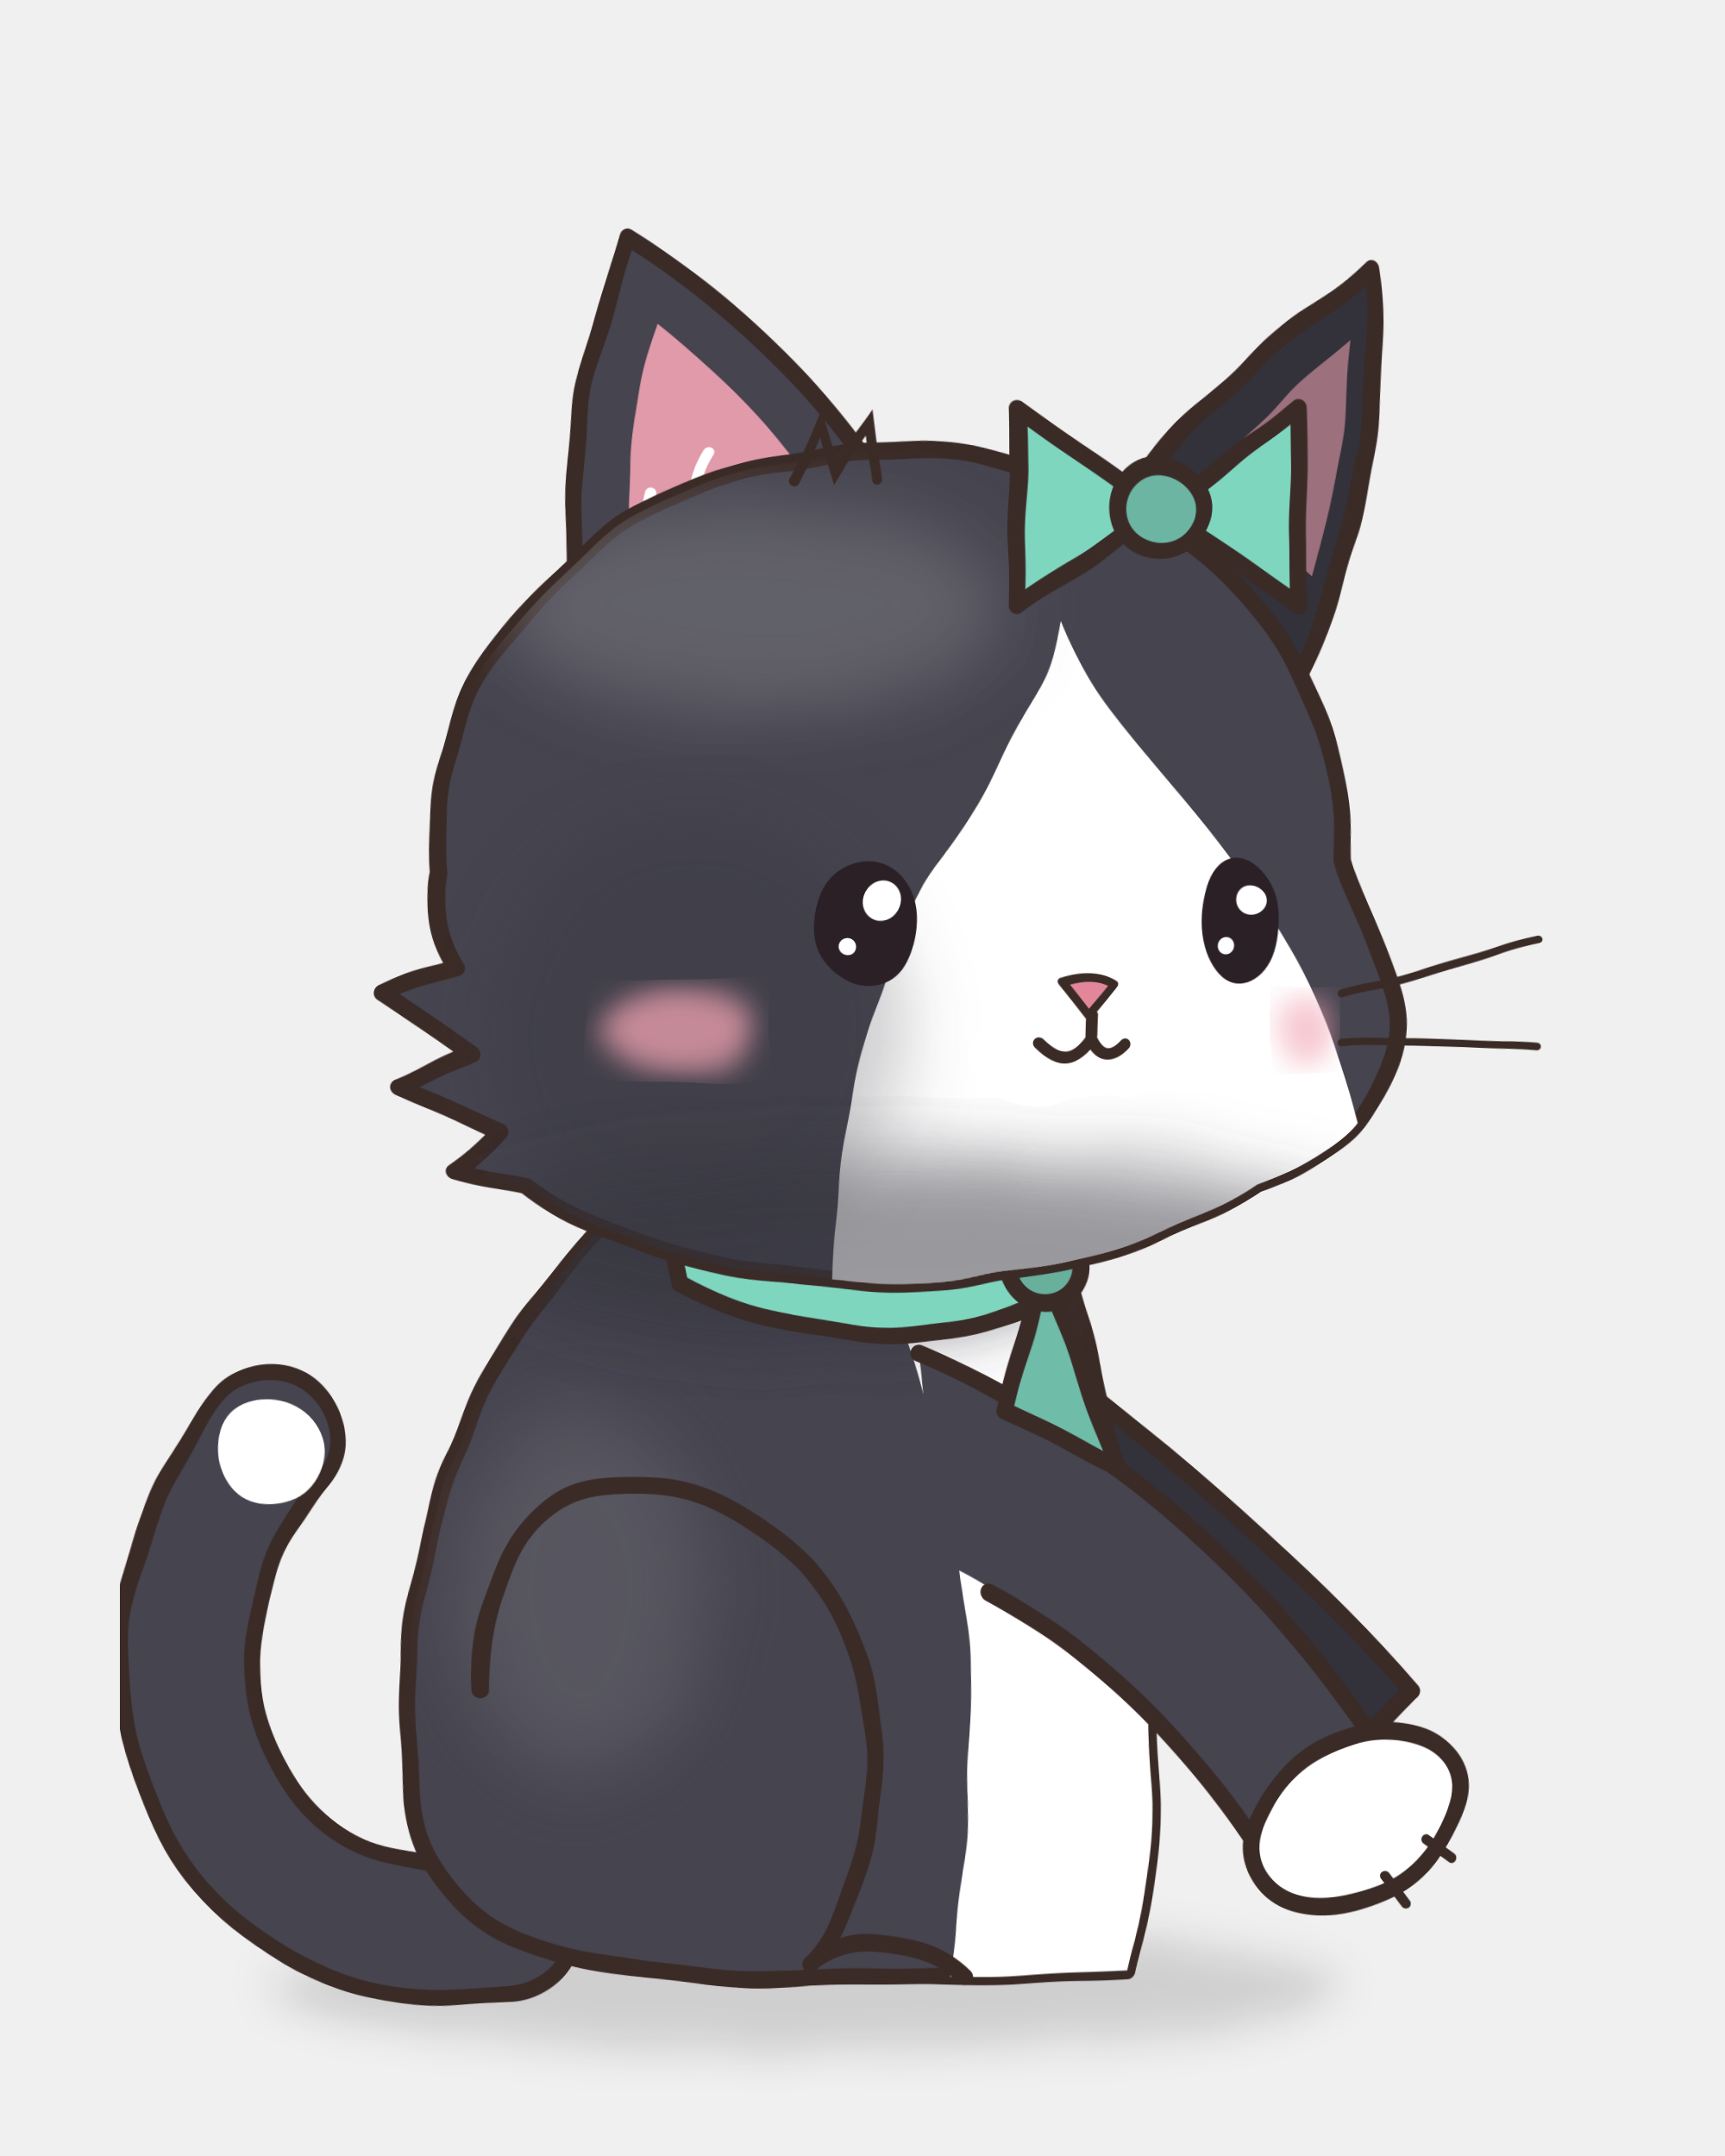
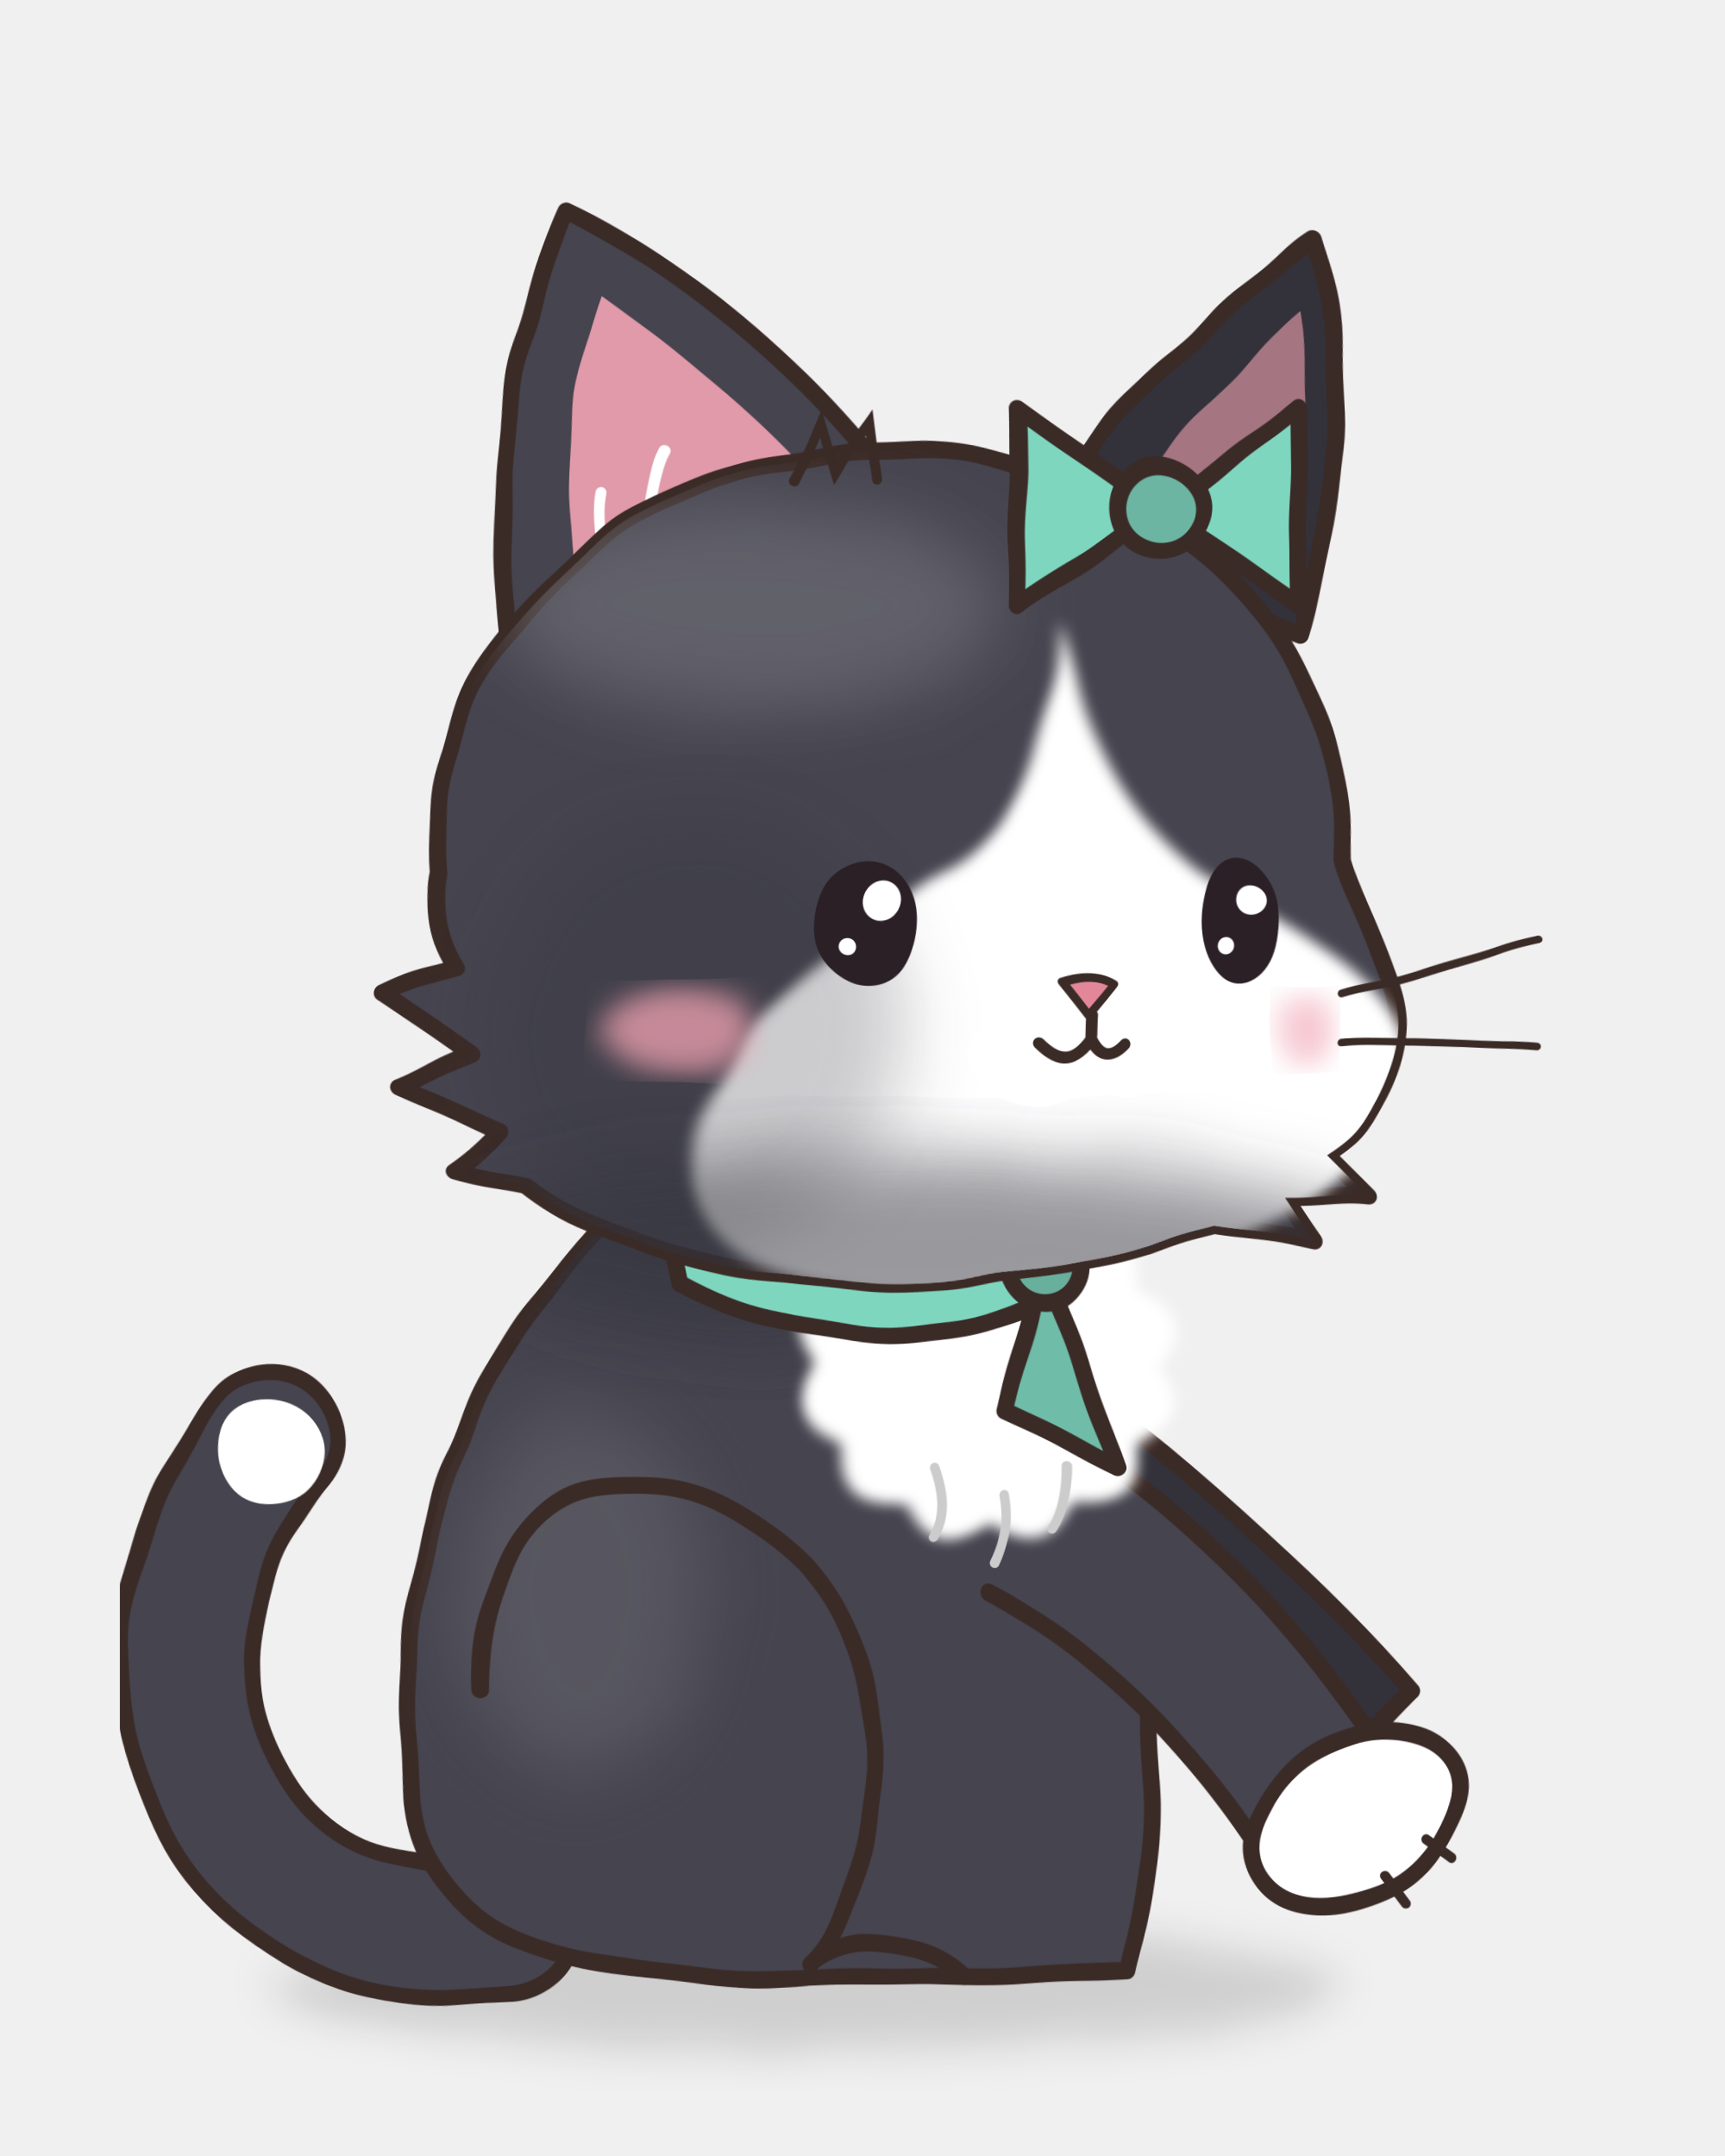
<svg xmlns="http://www.w3.org/2000/svg" viewBox="-104 -252 208 260">
  <defs>
    <filter id="ink" x="-5%" y="-5%" width="110%" height="110%">
      <feTurbulence type="fractalNoise" baseFrequency=".05" numOctaves="2" seed="3" result="n" />
      <feDisplacementMap in="SourceGraphic" in2="n" scale="2.2" />
    </filter>
    <filter id="pencil">
      <feTurbulence type="fractalNoise" baseFrequency="1.1 .35" numOctaves="2" seed="5" />
      <feColorMatrix values="0 0 0 0 .25  0 0 0 0 .2  0 0 0 0 .18  0 0 0 .22 -.02" />
      <feComposite in2="SourceGraphic" operator="in" />
    </filter>
    <filter id="blur1">
      <feGaussianBlur stdDeviation="1" />
    </filter>
    <filter id="blur2">
      <feGaussianBlur stdDeviation="2" />
    </filter>
    <filter id="blur3" x="-30%" y="-30%" width="160%" height="160%">
      <feGaussianBlur stdDeviation="3" />
    </filter>
    <filter id="blur4" x="-30%" y="-30%" width="160%" height="160%">
      <feGaussianBlur stdDeviation="5" />
    </filter>
  </defs>
  <g transform="translate(0 -150) scale(.85) translate(-120 -94)">
    <defs>
      <clipPath id="hscuteblackcalm">
-         <path d="M60 98 C58 60 90 38 124 38 C160 38 188 60 188 96 C190 104 196 112 196 120 C196 130 188 138 176 142 C164 150 144 156 124 156 C102 156 82 150 72 142 L62 140 L68 134 L54 128 L64 123 L52 115 L62 111 C59 106 59 102 60 98 Z" />
+         <path d="M60 98 C58 60 90 38 124 38 C160 38 188 60 188 96 C190 104 196 112 196 120 C196 128 192 134 186 138 L192 144 L180 144 L184 150 L170 148 C164 150 144 156 124 156 C102 156 82 150 72 142 L62 140 L68 134 L54 128 L64 123 L52 115 L62 111 C59 106 59 102 60 98 Z" />
      </clipPath>
      <clipPath id="bscuteblackcalm">
        <path d="M100 138 C68 150 52 194 56 228 C58 250 80 256 112 254 L158 254 C164 232 160 196 150 158 Z" />
      </clipPath>
    </defs>
    <g filter="url(#ink)">
      <ellipse cx="112" cy="256" rx="76" ry="9" fill="#000" opacity=".14" filter="url(#blur3)" />
      <path d="M70 248 C22 252 14 204 36 178" stroke="#3b2b27" stroke-width="21" fill="none" stroke-linecap="round" />
      <path d="M70 248 C22 252 14 204 36 178" stroke="#45444f" stroke-width="16.5" fill="none" stroke-linecap="round" />
      <circle cx="36" cy="180" r="7.5" fill="#ffffff" />
      <path d="M150 170 C168 184 186 200 198 214 L186 226 C174 214 158 200 146 192 Z" stroke="#3b2b27" stroke-width="2.4" stroke-linejoin="round" stroke-linecap="round" fill="#33323a" />
      <path d="M100 138 C68 150 52 194 56 228 C58 250 80 256 112 254 L158 254 C164 232 160 196 150 158 Z" stroke="#3b2b27" stroke-width="2.4" stroke-linejoin="round" stroke-linecap="round" fill="#45444f" />
      <g clip-path="url(#bscuteblackcalm)">
-         <path d="M126 140 C150 150 166 200 160 254 L132 254 C140 210 132 170 118 146Z" fill="#ffffff" />
        <ellipse cx="110" cy="150" rx="44" ry="14" fill="#33323a" opacity=".6" filter="url(#blur4)" />
        <ellipse cx="80" cy="200" rx="18" ry="26" fill="#797880" opacity=".35" filter="url(#blur4)" />
      </g>
      <path d="M66 214 C64 182 92 176 112 196 C126 212 124 240 112 252" fill="none" stroke="#3b2b27" stroke-width="2.4" stroke-linejoin="round" stroke-linecap="round" />
      <path d="M112 252 C116 248 128 248 134 254" fill="none" stroke="#3b2b27" stroke-width="2.4" stroke-linejoin="round" stroke-linecap="round" />
      <path d="M128 166 C152 176 176 196 192 220 L176 236 C164 218 148 204 132 196 Z" fill="#45444f" />
      <path d="M128 166 C152 176 176 196 192 220" fill="none" stroke="#3b2b27" stroke-width="2.4" stroke-linejoin="round" stroke-linecap="round" />
      <path d="M176 236 C164 218 150 206 138 200" fill="none" stroke="#3b2b27" stroke-width="2.4" stroke-linejoin="round" stroke-linecap="round" />
      <ellipse cx="190" cy="232" rx="16" ry="11" stroke="#3b2b27" stroke-width="2.4" stroke-linejoin="round" stroke-linecap="round" fill="#ffffff" transform="rotate(-30 190 232)" />
      <path d="M194 240 l3 4 M200 235 l4 3" stroke="#3b2b27" stroke-width="1.4" fill="none" stroke-linecap="round" />
+       <path d="M162.0 168.0 Q167.9 175.5 158.8 179.0 Q159.9 188.5 150.0 187.1 Q146.0 196.0 138.0 190.0 Q130.0 196.0 126.0 187.1 Q116.1 188.5 117.2 179.0 Q108.1 175.5 114.0 168.0 Q108.1 160.5 117.2 157.0 Q116.1 147.5 126.0 148.9 Q130.0 140.0 138.0 146.0 Q146.0 140.0 150.0 148.9 Q159.9 147.5 158.8 157.0 Q167.9 160.5 162.0 168.0Z" fill="#ffffff" opacity="1" filter="url(#blur1)" />
+       <path d="M130 182 q2 6 0 10 M140 186 q1 6 -1 10 M149 182 q0 6 -2 9" stroke="#cccccc" stroke-width="1.4" fill="none" stroke-linecap="round" />
      <path d="M92 144 Q122 160 150 148 L148 158 Q120 170 94 156 Z" stroke="#3b2b27" stroke-width="2.4" stroke-linejoin="round" stroke-linecap="round" fill="#7fd6bf" />
      <path d="M146 154 L156 182 L140 174 Z" stroke="#3b2b27" stroke-width="2.4" stroke-linejoin="round" stroke-linecap="round" fill="#6fbca8" />
      <circle cx="146" cy="154" r="5" stroke="#3b2b27" stroke-width="2.4" stroke-linejoin="round" stroke-linecap="round" fill="#68af9c" />
-       <path d="M154 48 C166 34 180 20 192 12 C194 32 190 52 182 70 Z" stroke="#3b2b27" stroke-width="2.4" stroke-linejoin="round" stroke-linecap="round" fill="#33323a" />
-       <path d="M168 42 C176 34 184 27 189 22 C189 34 187 46 184 56 Z" fill="#f2a3b3" opacity=".55" />
-       <path d="M80 72 C77 50 79 28 87 8 C103 18 117 32 126 48 Z" stroke="#3b2b27" stroke-width="2.4" stroke-linejoin="round" stroke-linecap="round" fill="#45444f" />
-       <path d="M88 62 C86 46 87 32 91 20 C101 28 109 36 116 48 Z" fill="#f2a3b3" opacity=".9" />
-       <path d="M96 54 q-1 -10 2 -16 M102 56 q0 -9 4 -13 M91 56 q-2 -8 -1 -12" stroke="#fff" stroke-width="1.6" fill="none" stroke-linecap="round" />
-       <path d="M60 98 C58 60 90 38 124 38 C160 38 188 60 188 96 C190 104 196 112 196 120 C196 130 188 138 176 142 C164 150 144 156 124 156 C102 156 82 150 72 142 L62 140 L68 134 L54 128 L64 123 L52 115 L62 111 C59 106 59 102 60 98 Z" stroke="#3b2b27" stroke-width="2.4" stroke-linejoin="round" stroke-linecap="round" fill="#45444f" />
+       <path d="M144 48 C156 32 170 18 184 8 C189 26 188 46 182 64 Z" stroke="#3b2b27" stroke-width="2.4" stroke-linejoin="round" stroke-linecap="round" fill="#33323a" />
+       <path d="M160 42 C168 32 176 24 182 18 C184 32 183 44 180 54 Z" fill="#f2a3b3" opacity=".6" />
+       <path d="M72 78 C66 54 68 28 78 4 C98 14 116 30 128 48 Z" stroke="#3b2b27" stroke-width="2.4" stroke-linejoin="round" stroke-linecap="round" fill="#45444f" />
+       <path d="M80 66 C77 48 78 30 83 16 C97 26 109 36 118 48 Z" fill="#f2a3b3" opacity=".9" />
+       <path d="M90 56 q-1 -12 2 -18 M97 58 q0 -10 4 -15 M84 58 q-2 -9 -1 -14" stroke="#fff" stroke-width="1.6" fill="none" stroke-linecap="round" />
+       <path d="M60 98 C58 60 90 38 124 38 C160 38 188 60 188 96 C190 104 196 112 196 120 C196 128 192 134 186 138 L192 144 L180 144 L184 150 L170 148 C164 150 144 156 124 156 C102 156 82 150 72 142 L62 140 L68 134 L54 128 L64 123 L52 115 L62 111 C59 106 59 102 60 98 Z" stroke="#3b2b27" stroke-width="2.4" stroke-linejoin="round" stroke-linecap="round" fill="#45444f" />
      <g clip-path="url(#hscuteblackcalm)">
-         <path d="M148.031 62 C156.031 86 192.031 98 194.031 162 L116.031 162 C114.031 104 142.031 88 148.031 62 Z" fill="#ffffff" />
+         <path d="M148.031 62 C152.031 80 158.031 90 168.031 98 C180.031 106 198 112 198 128 C194 146 160 158 128 158 C106 158 94 150 96 136 C98 122 120.031 106 133.031 97 C142.031 90 146.031 80 148.031 62 Z" fill="#ffffff" filter="url(#blur1)" />
        <ellipse cx="104" cy="60" rx="36" ry="15" fill="#797880" opacity=".55" filter="url(#blur4)" />
        <ellipse cx="96" cy="120" rx="30" ry="30" fill="#33323a" opacity=".25" filter="url(#blur4)" />
        <ellipse cx="124" cy="152" rx="70" ry="14" fill="#33323a" opacity=".5" filter="url(#blur4)" />
      </g>
      <path d="M110 42 l4 -8 l2 7 l5 -7 l1 8" stroke="#3b2b27" stroke-width="1.4" fill="none" stroke-linecap="round" />
      <ellipse cx="120.65" cy="105" rx="7.6" ry="8.74" fill="#2a2026" />
      <circle cx="122.93" cy="101.96" r="2.888" fill="#fff" />
      <circle cx="117.99" cy="108.42" r="1.216" fill="#fff" />
      <ellipse cx="173.737" cy="105" rx="5.5" ry="8.74" fill="#2a2026" />
      <circle cx="175.387" cy="101.96" r="2.09" fill="#fff" />
      <circle cx="171.812" cy="108.42" r="1.216" fill="#fff" />
      <ellipse cx="93.954" cy="120" rx="11" ry="6" fill="#f2a3b3" opacity=".75" filter="url(#blur2)" />
      <ellipse cx="182.868" cy="120" rx="4" ry="5" fill="#f2a3b3" opacity=".6" filter="url(#blur2)" />
      <ellipse cx="144.031" cy="124" rx="9" ry="6.5" fill="#ffffff" opacity=".9" />
      <ellipse cx="158.031" cy="124" rx="6" ry="6" fill="#ffffff" opacity=".9" />
      <path d="M148.031 113 Q152.031 111 155.031 113 L151.531 117.5 Z" fill="#e2879a" stroke="#3b2b27" stroke-width="1.2" stroke-linejoin="round" />
      <path d="M152.031 117.5 v3 M145.031 122 Q149.031 126 152.031 121 Q154.031 125 157.031 122" stroke="#3b2b27" fill="none" stroke-linecap="round" stroke-linejoin="round" stroke-width="1.7" />
      <path d="M188 115 q14 -3.2 28 -7.6" stroke="#3b2b27" stroke-width="1.1" fill="none" stroke-linecap="round" />
      <path d="M188 122 q14 -0.4 28 0.8" stroke="#3b2b27" stroke-width="1.1" fill="none" stroke-linecap="round" />
      <g transform="translate(10 0)">
        <path d="M152 46 L132 32 L132 60Z M152 46 L172 32 L172 60Z" stroke="#3b2b27" stroke-width="2.4" stroke-linejoin="round" stroke-linecap="round" fill="#7fd6bf" />
        <circle cx="152" cy="46" r="6" stroke="#3b2b27" stroke-width="2.4" stroke-linejoin="round" stroke-linecap="round" fill="#6bb5a2" />
      </g>
    </g>
  </g>
</svg>
